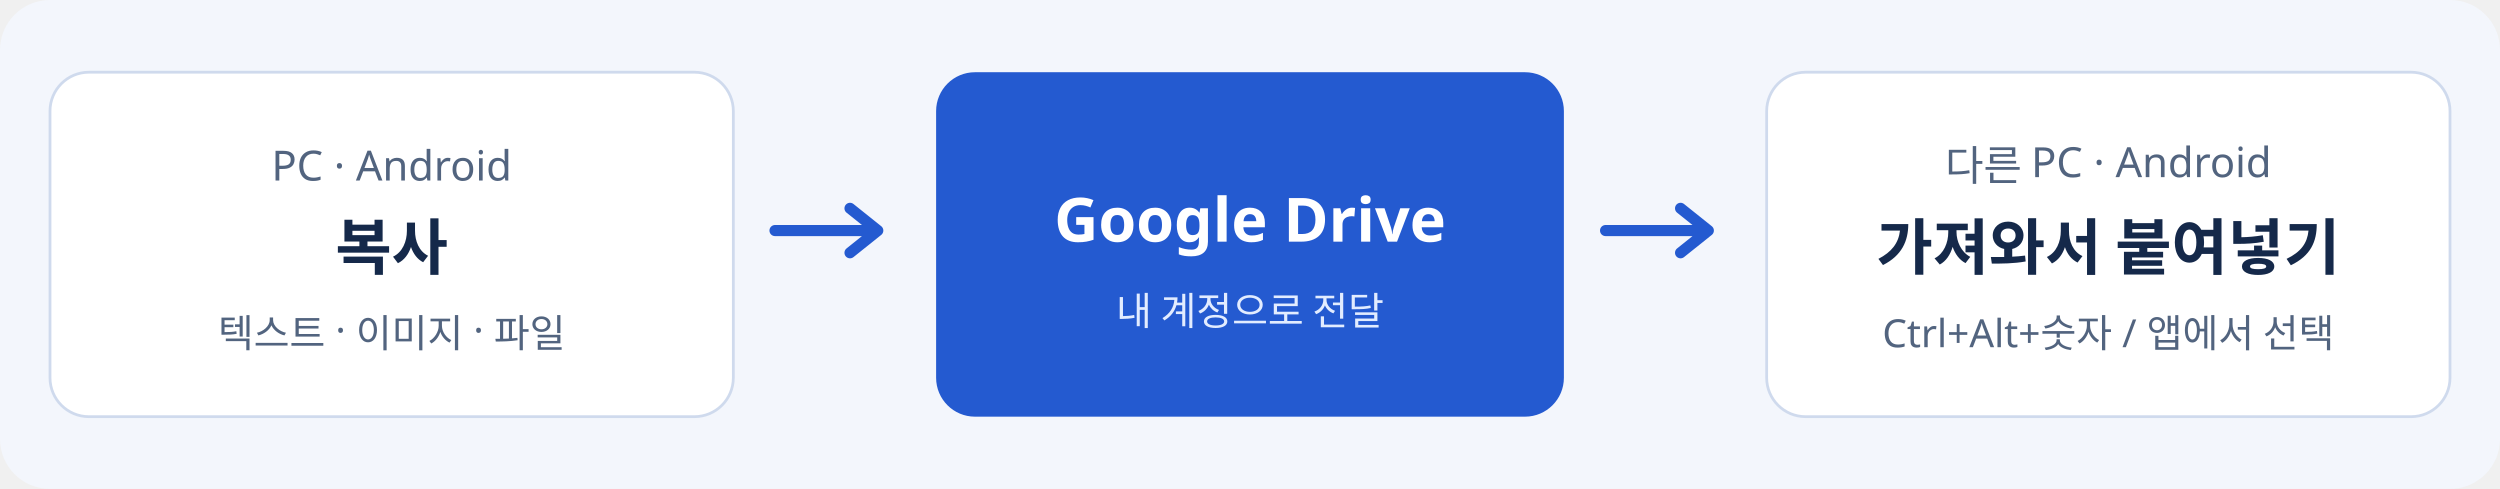
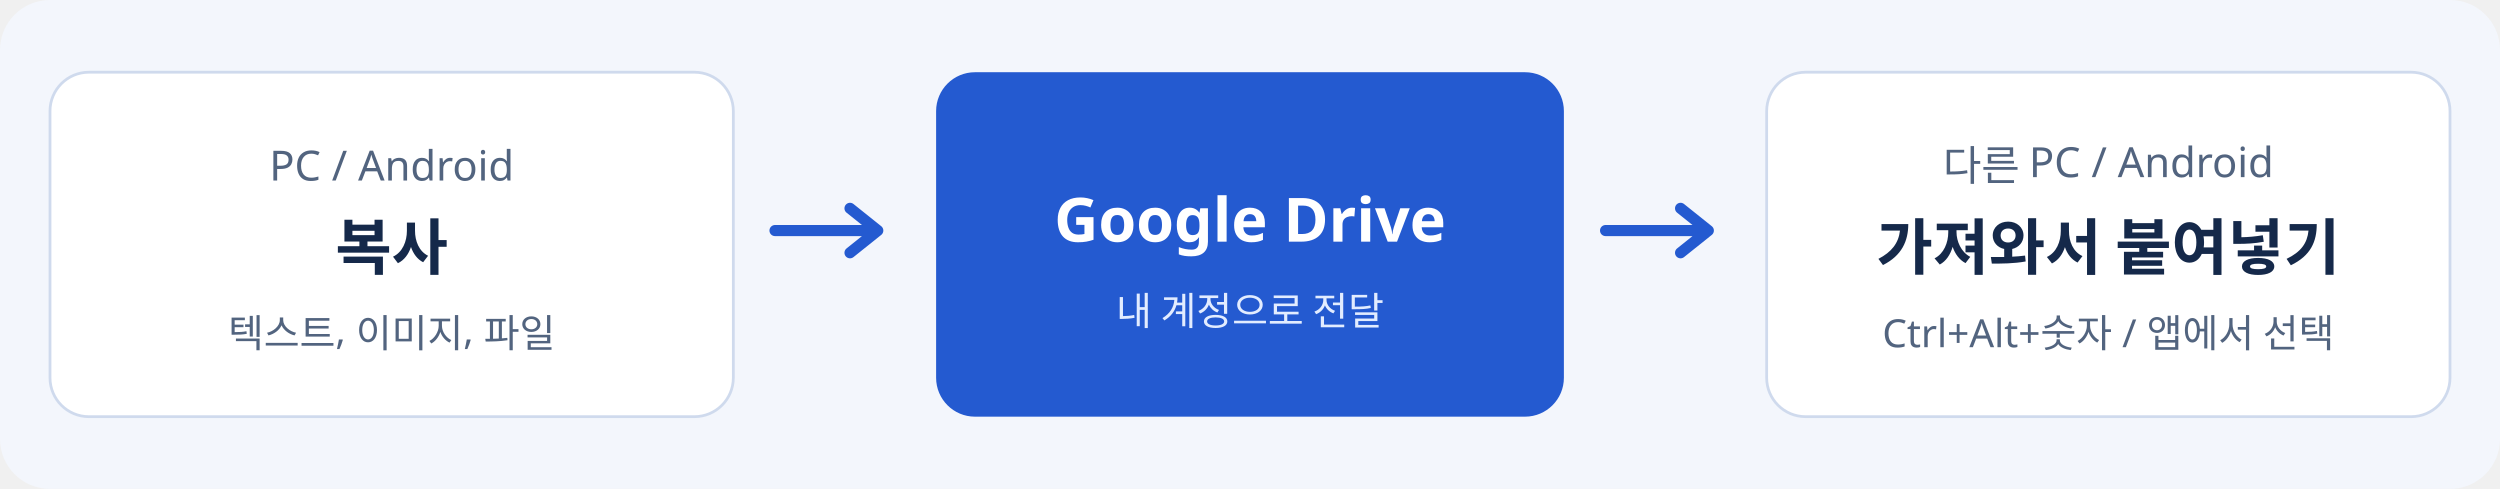
<svg xmlns="http://www.w3.org/2000/svg" width="900" height="176" viewBox="0 0 900 176">
  <rect width="900" height="176" rx="18" fill="#F3F6FC" />
  <g font-family="Malgun Gothic, Noto Sans KR, sans-serif" text-anchor="middle">
    <rect x="18" y="26" width="246" height="124" rx="14" fill="#FFFFFF" stroke="#CFDAED" />
-     <text x="141" y="65" font-size="15" fill="#52647F">PC · Android</text>
+     <text x="141" y="65" font-size="15" fill="#52647F">PC / Android</text>
    <text x="141" y="97" font-size="22" font-weight="bold" fill="#15294A">복사</text>
-     <text x="141" y="125" font-size="14" fill="#52647F">텍스트 · 이미지 · 파일</text>
+     <text x="141" y="125" font-size="14" fill="#52647F">텍스트, 이미지, 파일</text>
    <rect x="337" y="26" width="226" height="124" rx="14" fill="#245AD0" />
    <text x="450" y="87" font-size="22" font-weight="bold" fill="#FFFFFF">Google Drive</text>
    <text x="450" y="117" font-size="14" fill="#E2ECFF">내 계정으로 전달</text>
    <rect x="636" y="26" width="246" height="124" rx="14" fill="#FFFFFF" stroke="#CFDAED" />
-     <text x="759" y="65" font-size="15" fill="#52647F">다른 PC · Android</text>
+     <text x="759" y="65" font-size="15" fill="#52647F">다른 PC / Android</text>
    <text x="759" y="97" font-size="22" font-weight="bold" fill="#15294A">가져와서 붙여넣기</text>
    <text x="759" y="125" font-size="14" fill="#52647F">Ctrl+Alt+숫자 / 앱에서 선택</text>
  </g>
  <path d="M279 83h37m-10-8 10 8-10 8M578 83h37m-10-8 10 8-10 8" fill="none" stroke="#245AD0" stroke-width="4" stroke-linecap="round" stroke-linejoin="round" />
</svg>
